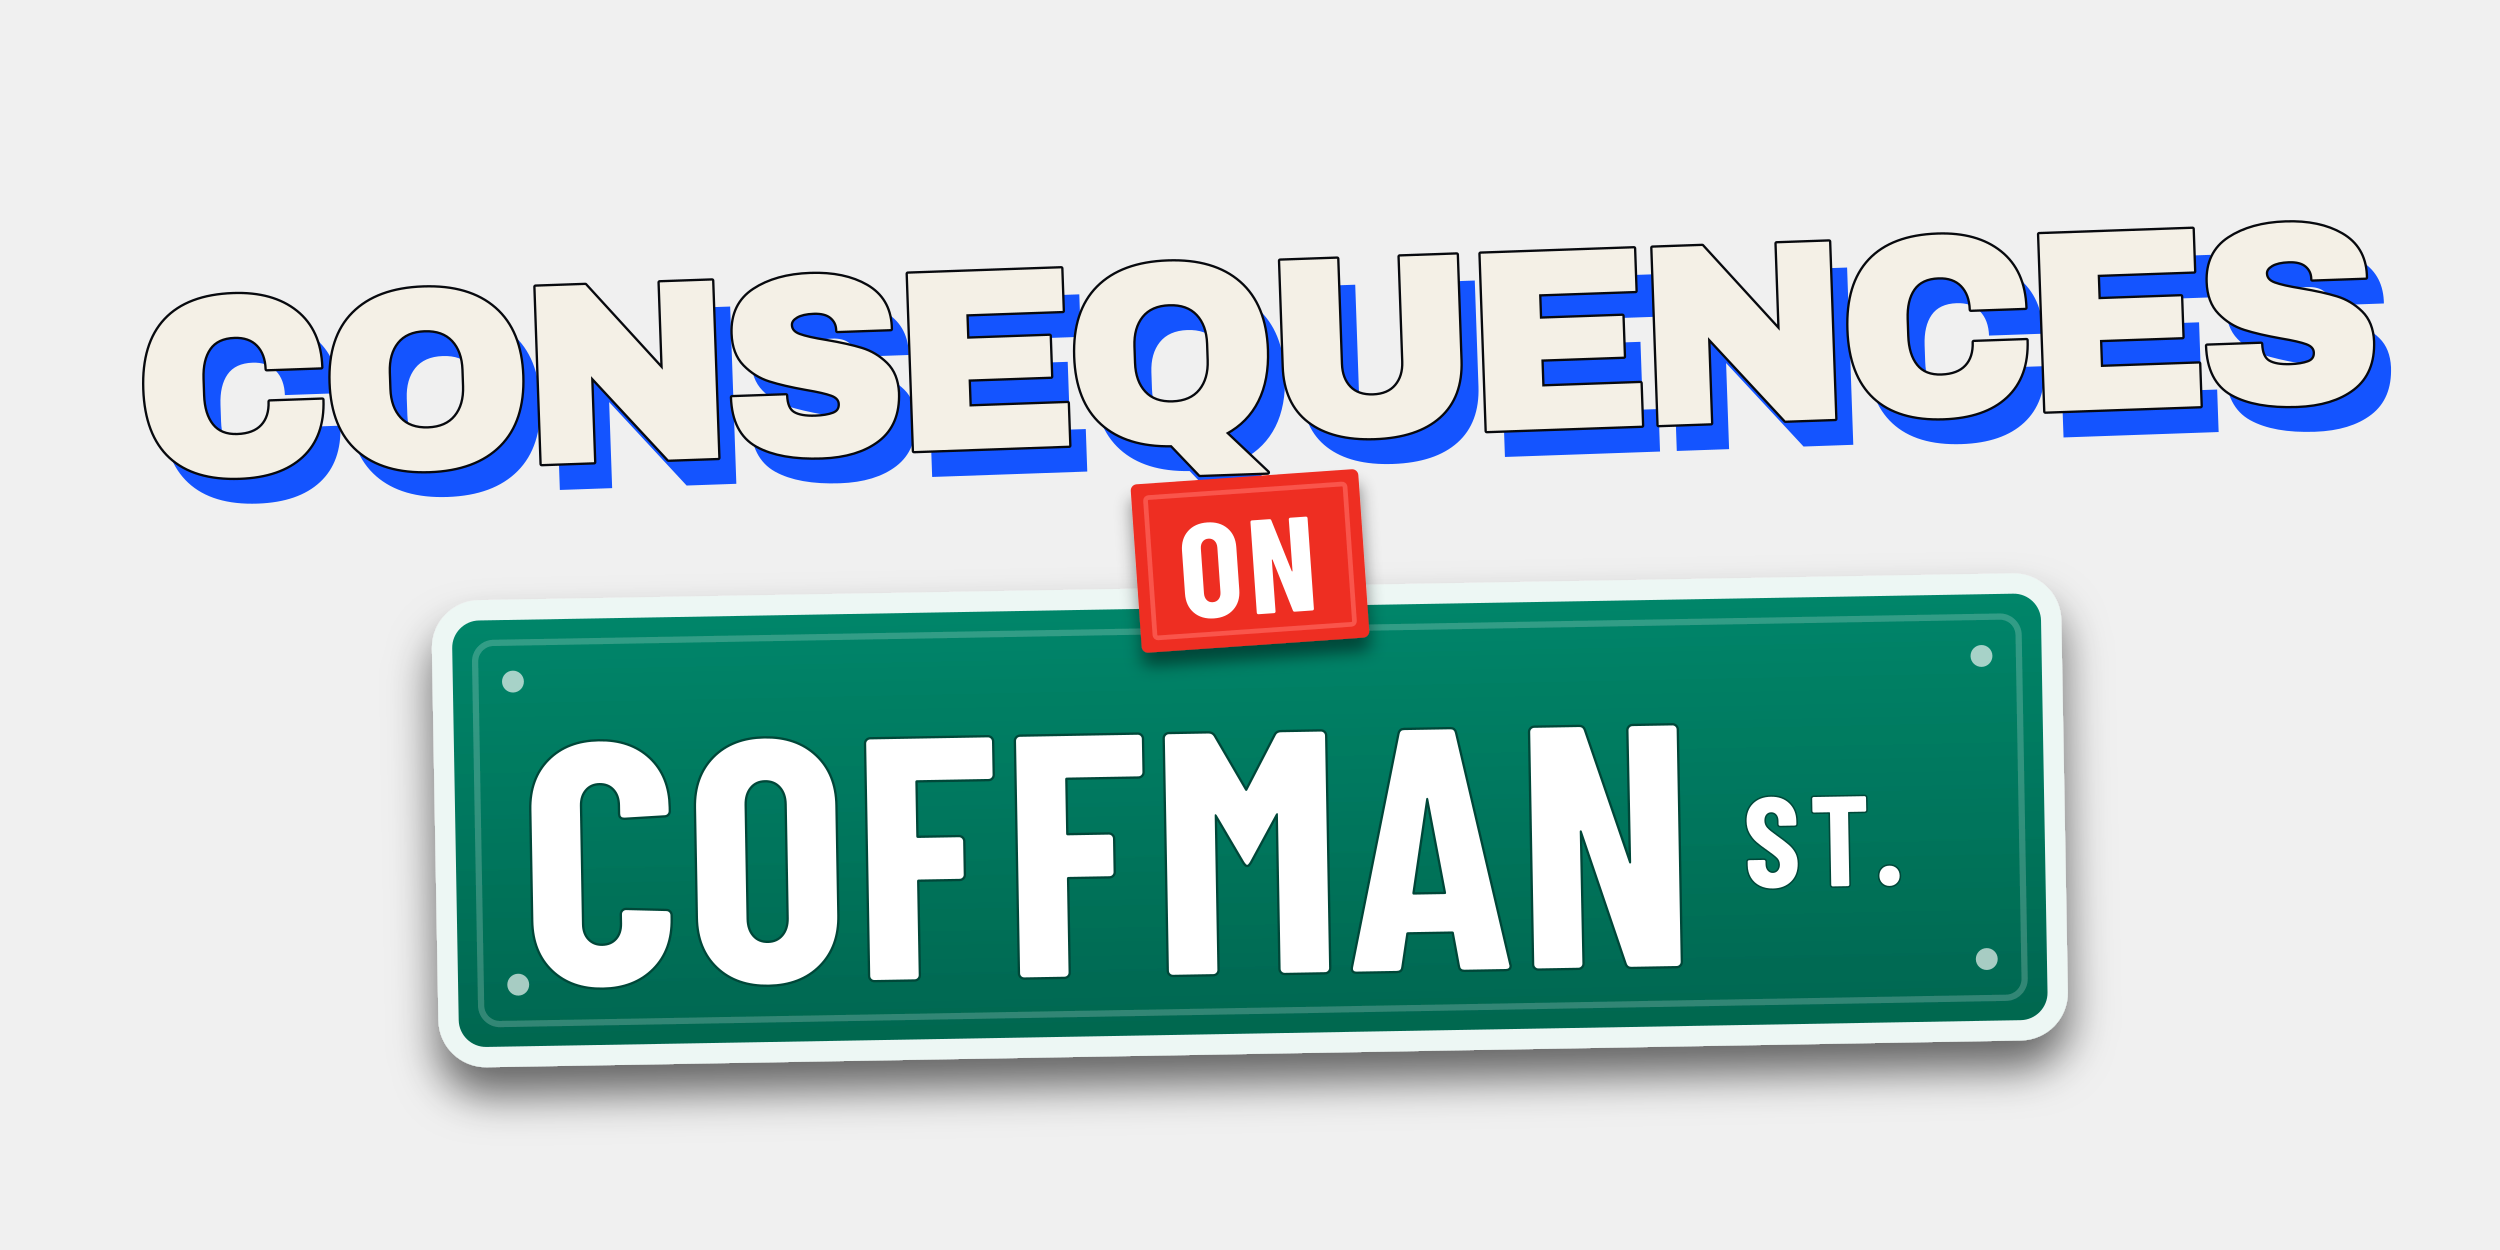
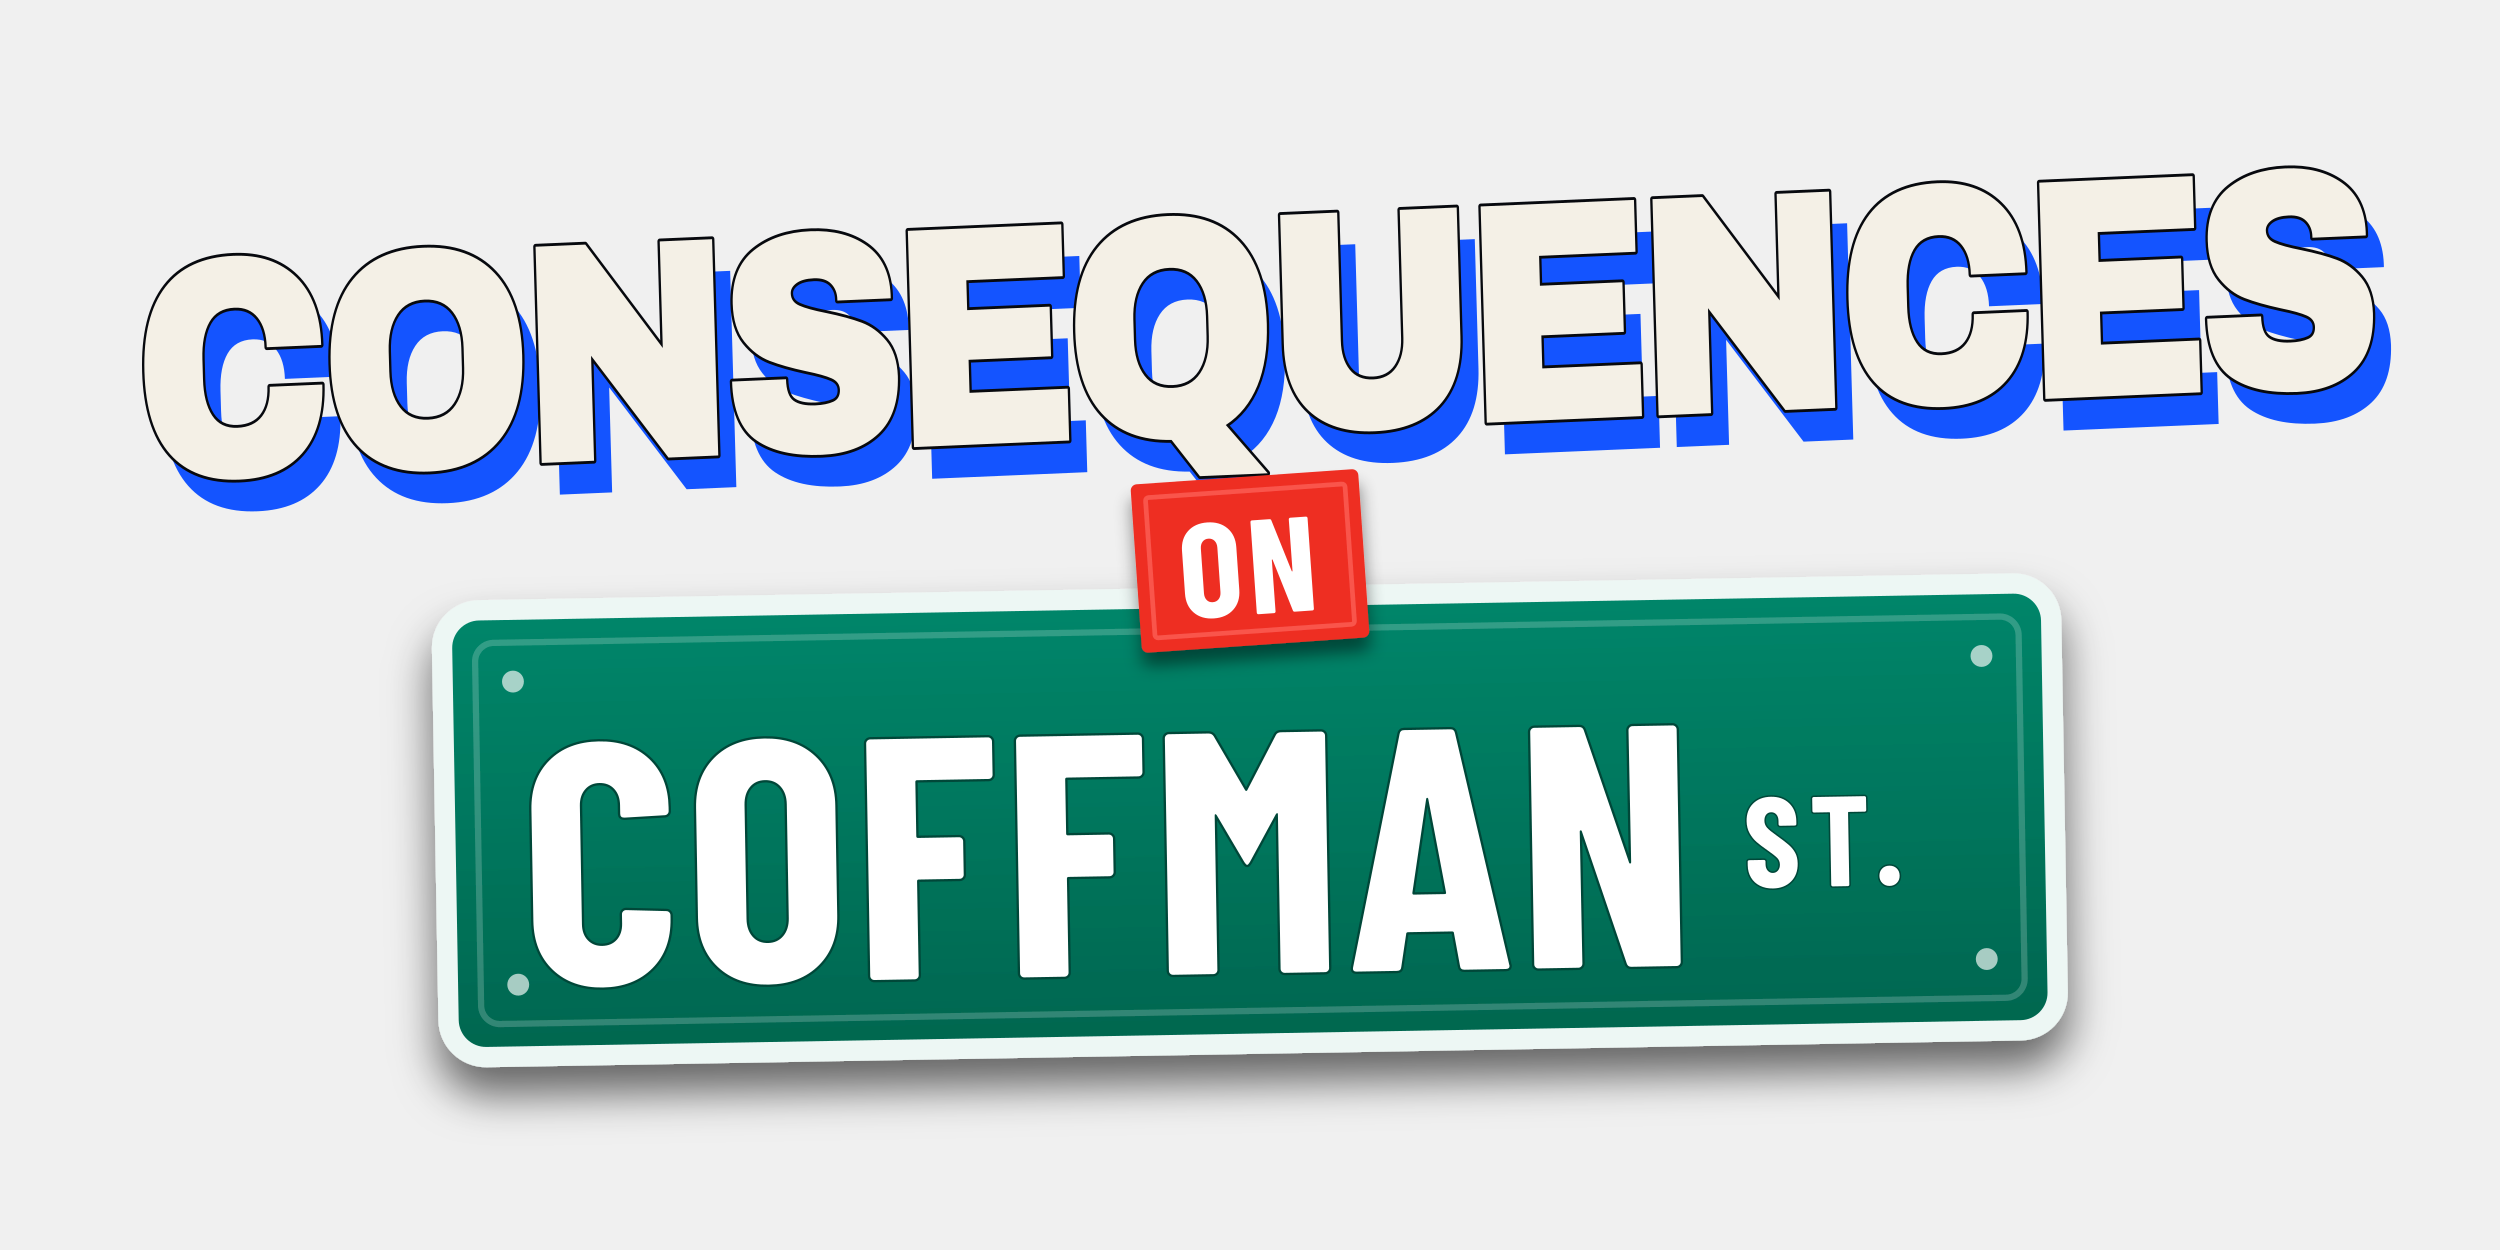
<svg xmlns="http://www.w3.org/2000/svg" viewBox="0 0 1600 800" role="img" aria-labelledby="title description">
  <defs>
    <filter id="deep-shadow" x="-15%" y="-20%" width="140%" height="160%" color-interpolation-filters="sRGB">
      <feDropShadow dx="0" dy="18" stdDeviation="14" flood-color="#000000" flood-opacity="0.58" />
    </filter>
    <filter id="card-shadow" x="-30%" y="-30%" width="180%" height="200%" color-interpolation-filters="sRGB">
      <feDropShadow dx="0" dy="9" stdDeviation="5" flood-color="#000000" flood-opacity="0.45" />
    </filter>
    <linearGradient id="sign-green" x1="0" y1="0" x2="0" y2="1">
      <stop offset="0" stop-color="#00866A" />
      <stop offset="1" stop-color="#00664F" />
    </linearGradient>
  </defs>
-   <g transform="rotate(-2 800 226)">
-     <path d="M150.97 165.61Q176.22 165.61 190.90 178.23Q205.59 190.86 205.59 214.29L205.59 214.29L170.77 214.29Q170.77 204.38 165.58 198.61Q160.38 192.84 150.81 192.84L150.81 192.84Q139.75 192.84 134.56 199.77Q129.36 206.69 129.36 219.07L129.36 219.07L129.36 229.63Q129.36 241.84 134.56 248.85Q139.75 255.87 150.48 255.87L150.48 255.87Q161.04 255.87 166.48 250.42Q171.93 244.98 171.93 235.08L171.93 235.08L205.59 235.08Q205.59 258.34 191.32 270.72Q177.04 283.09 150.97 283.09L150.97 283.09Q121.93 283.09 107.00 268.24Q92.07 253.39 92.07 224.35L92.07 224.35Q92.07 195.31 107.00 180.46Q121.93 165.61 150.97 165.61L150.97 165.61ZM272.58 165.61Q301.95 165.61 317.95 180.63Q333.96 195.64 333.96 224.35L333.96 224.35Q333.96 253.06 317.95 268.07Q301.95 283.09 272.58 283.09L272.58 283.09Q243.21 283.09 227.29 268.16Q211.36 253.23 211.36 224.35L211.36 224.35Q211.36 195.48 227.29 180.54Q243.21 165.61 272.58 165.61L272.58 165.61ZM272.58 192.84Q260.86 192.84 254.76 199.93Q248.65 207.03 248.65 219.07L248.65 219.07L248.65 229.63Q248.65 241.68 254.76 248.77Q260.86 255.87 272.58 255.87L272.58 255.87Q284.29 255.87 290.48 248.77Q296.67 241.68 296.67 229.63L296.67 229.63L296.67 219.07Q296.67 207.03 290.48 199.93Q284.29 192.84 272.58 192.84L272.58 192.84ZM457.54 281.11L425.70 281.11L378.01 226L378.01 281.11L344.52 281.11L344.52 167.59L376.36 167.59L424.05 223.53L424.05 167.59L457.54 167.59L457.54 281.11ZM520.57 165.61Q542.35 165.61 556.38 174.44Q570.40 183.27 570.73 200.59L570.73 200.59L570.73 202.57L536.58 202.57L536.58 201.91Q536.58 196.96 532.95 193.66Q529.32 190.36 521.89 190.36L521.89 190.36Q514.63 190.36 510.76 192.50Q506.88 194.65 506.88 197.79L506.88 197.79Q506.88 202.24 512.16 204.38Q517.44 206.53 529.15 208.84L529.15 208.84Q542.85 211.65 551.68 214.70Q560.50 217.75 567.10 224.68Q573.70 231.61 573.87 243.49L573.87 243.49Q573.87 263.62 560.26 273.36Q546.64 283.09 523.87 283.09L523.87 283.09Q497.31 283.09 482.54 274.18Q467.77 265.27 467.77 242.67L467.77 242.67L502.26 242.67Q502.26 251.25 506.71 254.13Q511.17 257.02 520.57 257.02L520.57 257.02Q527.50 257.02 532.04 255.54Q536.58 254.05 536.58 249.43L536.58 249.43Q536.58 245.31 531.55 243.24Q526.51 241.18 515.13 238.87L515.13 238.87Q501.27 235.90 492.19 232.68Q483.12 229.47 476.35 222.04Q469.59 214.62 469.59 201.91L469.59 201.91Q469.59 183.27 484.03 174.44Q498.46 165.61 520.57 165.61L520.57 165.61ZM582.94 281.11L582.94 167.59L681.12 167.59L681.12 194.81L619.41 194.81L619.41 210.49L672.21 210.49L672.21 236.56L619.41 236.56L619.41 253.89L682.27 253.89L682.27 281.11L582.94 281.11ZM688.21 224.35Q688.21 195.48 704.13 180.54Q720.06 165.61 749.43 165.61L749.43 165.61Q778.80 165.61 794.80 180.63Q810.81 195.64 810.81 224.35L810.81 224.35Q810.81 243.49 803.63 256.61Q796.45 269.73 782.76 276.49L782.76 276.49L808.66 302.73L765.27 302.73L747.78 283.09Q719.07 282.60 703.64 267.66Q688.21 252.73 688.21 224.35L688.21 224.35ZM773.52 219.07Q773.52 207.03 767.33 199.93Q761.14 192.84 749.43 192.84L749.43 192.84Q737.71 192.84 731.61 199.93Q725.50 207.03 725.50 219.07L725.50 219.07L725.50 229.63Q725.50 241.68 731.61 248.77Q737.71 255.87 749.43 255.87L749.43 255.87Q761.14 255.87 767.33 248.77Q773.52 241.68 773.52 229.63L773.52 229.63L773.52 219.07ZM934.39 235.41Q934.39 258.67 919.71 270.88Q905.02 283.09 877.96 283.09L877.96 283.09Q850.90 283.09 836.13 270.88Q821.37 258.67 821.37 235.41L821.37 235.41L821.37 167.59L857.83 167.59L857.83 234.91Q857.83 244.48 862.95 250.17Q868.06 255.87 877.80 255.87L877.80 255.87Q887.53 255.87 892.73 250.09Q897.93 244.31 897.93 234.91L897.93 234.91L897.93 167.59L934.39 167.59L934.39 235.41ZM949.74 281.11L949.74 167.59L1047.91 167.59L1047.91 194.81L986.20 194.81L986.20 210.49L1039.00 210.49L1039.00 236.56L986.20 236.56L986.20 253.89L1049.07 253.89L1049.07 281.11L949.74 281.11ZM1172.82 281.11L1140.97 281.11L1093.29 226L1093.29 281.11L1059.79 281.11L1059.79 167.59L1091.64 167.59L1139.32 223.53L1139.32 167.59L1172.82 167.59L1172.82 281.11ZM1242.28 165.61Q1267.53 165.61 1282.21 178.23Q1296.90 190.86 1296.90 214.29L1296.90 214.29L1262.08 214.29Q1262.08 204.38 1256.88 198.61Q1251.69 192.84 1242.12 192.84L1242.12 192.84Q1231.06 192.84 1225.86 199.77Q1220.67 206.69 1220.67 219.07L1220.67 219.07L1220.67 229.63Q1220.67 241.84 1225.86 248.85Q1231.06 255.87 1241.79 255.87L1241.79 255.87Q1252.35 255.87 1257.79 250.42Q1263.24 244.98 1263.24 235.08L1263.24 235.08L1296.90 235.08Q1296.90 258.34 1282.62 270.72Q1268.35 283.09 1242.28 283.09L1242.28 283.09Q1213.24 283.09 1198.31 268.24Q1183.38 253.39 1183.38 224.35L1183.38 224.35Q1183.38 195.31 1198.31 180.46Q1213.24 165.61 1242.28 165.61L1242.28 165.61ZM1307.46 281.11L1307.46 167.59L1405.63 167.59L1405.63 194.81L1343.92 194.81L1343.92 210.49L1396.72 210.49L1396.72 236.56L1343.92 236.56L1343.92 253.89L1406.79 253.89L1406.79 281.11L1307.46 281.11ZM1465.20 165.61Q1486.98 165.61 1501.00 174.44Q1515.03 183.27 1515.36 200.59L1515.36 200.59L1515.36 202.57L1481.20 202.57L1481.20 201.91Q1481.20 196.96 1477.57 193.66Q1473.94 190.36 1466.52 190.36L1466.52 190.36Q1459.26 190.36 1455.38 192.50Q1451.50 194.65 1451.50 197.79L1451.50 197.79Q1451.50 202.24 1456.78 204.38Q1462.06 206.53 1473.78 208.84L1473.78 208.84Q1487.47 211.65 1496.30 214.70Q1505.13 217.75 1511.73 224.68Q1518.33 231.61 1518.49 243.49L1518.49 243.49Q1518.49 263.62 1504.88 273.36Q1491.27 283.09 1468.50 283.09L1468.50 283.09Q1441.93 283.09 1427.16 274.18Q1412.40 265.27 1412.40 242.67L1412.40 242.67L1446.88 242.67Q1446.88 251.25 1451.34 254.13Q1455.79 257.02 1465.20 257.02L1465.20 257.02Q1472.13 257.02 1476.66 255.54Q1481.20 254.05 1481.20 249.43L1481.20 249.43Q1481.20 245.31 1476.17 243.24Q1471.14 241.18 1459.75 238.87L1459.75 238.87Q1445.89 235.90 1436.82 232.68Q1427.74 229.47 1420.98 222.04Q1414.21 214.62 1414.21 201.91L1414.21 201.91Q1414.21 183.27 1428.65 174.44Q1443.09 165.61 1465.20 165.61L1465.20 165.61Z" fill="#1454FF" transform="translate(11 17)" />
-     <path d="M150.97 165.61Q176.22 165.61 190.90 178.23Q205.59 190.86 205.59 214.29L205.59 214.29L170.77 214.29Q170.77 204.38 165.58 198.61Q160.38 192.84 150.81 192.84L150.81 192.84Q139.75 192.84 134.56 199.77Q129.36 206.69 129.36 219.07L129.36 219.07L129.36 229.63Q129.36 241.84 134.56 248.85Q139.75 255.87 150.48 255.87L150.48 255.87Q161.04 255.87 166.48 250.42Q171.93 244.98 171.93 235.08L171.93 235.08L205.59 235.08Q205.59 258.34 191.32 270.72Q177.04 283.09 150.97 283.09L150.97 283.09Q121.93 283.09 107.00 268.24Q92.07 253.39 92.07 224.35L92.07 224.35Q92.07 195.31 107.00 180.46Q121.93 165.61 150.97 165.61L150.97 165.61ZM272.58 165.61Q301.95 165.61 317.95 180.63Q333.96 195.64 333.96 224.35L333.96 224.35Q333.96 253.06 317.95 268.07Q301.95 283.09 272.58 283.09L272.58 283.09Q243.21 283.09 227.29 268.16Q211.36 253.23 211.36 224.35L211.36 224.35Q211.36 195.48 227.29 180.54Q243.21 165.61 272.58 165.61L272.58 165.61ZM272.58 192.84Q260.86 192.84 254.76 199.93Q248.65 207.03 248.65 219.07L248.65 219.07L248.65 229.63Q248.65 241.68 254.76 248.77Q260.86 255.87 272.58 255.87L272.58 255.87Q284.29 255.87 290.48 248.77Q296.67 241.68 296.67 229.63L296.67 229.63L296.67 219.07Q296.67 207.03 290.48 199.93Q284.29 192.84 272.58 192.84L272.58 192.84ZM457.54 281.11L425.70 281.11L378.01 226L378.01 281.11L344.52 281.11L344.52 167.59L376.36 167.59L424.05 223.53L424.05 167.59L457.54 167.59L457.54 281.11ZM520.57 165.61Q542.35 165.61 556.38 174.44Q570.40 183.27 570.73 200.59L570.73 200.59L570.73 202.57L536.58 202.57L536.58 201.91Q536.58 196.96 532.95 193.66Q529.32 190.36 521.89 190.36L521.89 190.36Q514.63 190.36 510.76 192.50Q506.88 194.65 506.88 197.79L506.88 197.79Q506.88 202.24 512.16 204.38Q517.44 206.53 529.15 208.84L529.15 208.84Q542.85 211.65 551.68 214.70Q560.50 217.75 567.10 224.68Q573.70 231.61 573.87 243.49L573.87 243.49Q573.87 263.62 560.26 273.36Q546.64 283.09 523.87 283.09L523.87 283.09Q497.31 283.09 482.54 274.18Q467.77 265.27 467.77 242.67L467.77 242.67L502.26 242.67Q502.26 251.25 506.71 254.13Q511.17 257.02 520.57 257.02L520.57 257.02Q527.50 257.02 532.04 255.54Q536.58 254.05 536.58 249.43L536.58 249.43Q536.58 245.31 531.55 243.24Q526.51 241.18 515.13 238.87L515.13 238.87Q501.27 235.90 492.19 232.68Q483.12 229.47 476.35 222.04Q469.59 214.62 469.59 201.91L469.59 201.91Q469.59 183.27 484.03 174.44Q498.46 165.61 520.57 165.61L520.57 165.61ZM582.94 281.11L582.94 167.59L681.12 167.59L681.12 194.81L619.41 194.81L619.41 210.49L672.21 210.49L672.21 236.56L619.41 236.56L619.41 253.89L682.27 253.89L682.27 281.11L582.94 281.11ZM688.21 224.35Q688.21 195.48 704.13 180.54Q720.06 165.61 749.43 165.61L749.43 165.61Q778.80 165.61 794.80 180.63Q810.81 195.64 810.81 224.35L810.81 224.35Q810.81 243.49 803.63 256.61Q796.45 269.73 782.76 276.49L782.76 276.49L808.66 302.73L765.27 302.73L747.78 283.09Q719.07 282.60 703.64 267.66Q688.21 252.73 688.21 224.35L688.21 224.35ZM773.52 219.07Q773.52 207.03 767.33 199.93Q761.14 192.84 749.43 192.84L749.43 192.84Q737.71 192.84 731.61 199.93Q725.50 207.03 725.50 219.07L725.50 219.07L725.50 229.63Q725.50 241.68 731.61 248.77Q737.71 255.87 749.43 255.87L749.43 255.87Q761.14 255.87 767.33 248.77Q773.52 241.68 773.52 229.63L773.52 229.63L773.52 219.07ZM934.39 235.41Q934.39 258.67 919.71 270.88Q905.02 283.09 877.96 283.09L877.96 283.09Q850.90 283.09 836.13 270.88Q821.37 258.67 821.37 235.41L821.37 235.41L821.37 167.59L857.83 167.59L857.83 234.91Q857.83 244.48 862.95 250.17Q868.06 255.87 877.80 255.87L877.80 255.87Q887.53 255.87 892.73 250.09Q897.93 244.31 897.93 234.91L897.93 234.91L897.93 167.59L934.39 167.59L934.39 235.41ZM949.74 281.11L949.74 167.59L1047.91 167.59L1047.91 194.81L986.20 194.81L986.20 210.49L1039.00 210.49L1039.00 236.56L986.20 236.56L986.20 253.89L1049.07 253.89L1049.07 281.11L949.74 281.11ZM1172.82 281.11L1140.97 281.11L1093.29 226L1093.29 281.11L1059.79 281.11L1059.79 167.59L1091.64 167.59L1139.32 223.53L1139.32 167.59L1172.82 167.59L1172.82 281.11ZM1242.28 165.61Q1267.53 165.61 1282.21 178.23Q1296.90 190.86 1296.90 214.29L1296.90 214.29L1262.08 214.29Q1262.08 204.38 1256.88 198.61Q1251.69 192.84 1242.12 192.84L1242.12 192.84Q1231.06 192.84 1225.86 199.77Q1220.67 206.69 1220.67 219.07L1220.67 219.07L1220.67 229.63Q1220.67 241.84 1225.86 248.85Q1231.06 255.87 1241.79 255.87L1241.79 255.87Q1252.35 255.87 1257.79 250.42Q1263.24 244.98 1263.24 235.08L1263.24 235.08L1296.90 235.08Q1296.90 258.34 1282.62 270.72Q1268.35 283.09 1242.28 283.09L1242.28 283.09Q1213.24 283.09 1198.31 268.24Q1183.38 253.39 1183.38 224.35L1183.38 224.35Q1183.38 195.31 1198.31 180.46Q1213.24 165.61 1242.28 165.61L1242.28 165.61ZM1307.46 281.11L1307.46 167.59L1405.63 167.59L1405.63 194.81L1343.92 194.81L1343.92 210.49L1396.72 210.49L1396.72 236.56L1343.92 236.56L1343.92 253.89L1406.79 253.89L1406.79 281.11L1307.46 281.11ZM1465.20 165.61Q1486.98 165.61 1501.00 174.44Q1515.03 183.27 1515.36 200.59L1515.36 200.59L1515.36 202.57L1481.20 202.57L1481.20 201.91Q1481.20 196.96 1477.57 193.66Q1473.94 190.36 1466.52 190.36L1466.52 190.36Q1459.26 190.36 1455.38 192.50Q1451.50 194.65 1451.50 197.79L1451.50 197.79Q1451.50 202.24 1456.78 204.38Q1462.06 206.53 1473.78 208.84L1473.78 208.84Q1487.47 211.65 1496.30 214.70Q1505.13 217.75 1511.73 224.68Q1518.33 231.61 1518.49 243.49L1518.49 243.49Q1518.49 263.62 1504.88 273.36Q1491.27 283.09 1468.50 283.09L1468.50 283.09Q1441.93 283.09 1427.16 274.18Q1412.40 265.27 1412.40 242.67L1412.40 242.67L1446.88 242.67Q1446.88 251.25 1451.34 254.13Q1455.79 257.02 1465.20 257.02L1465.20 257.02Q1472.13 257.02 1476.66 255.54Q1481.20 254.05 1481.20 249.43L1481.20 249.43Q1481.20 245.31 1476.17 243.24Q1471.14 241.18 1459.75 238.87L1459.75 238.87Q1445.89 235.90 1436.82 232.68Q1427.74 229.47 1420.98 222.04Q1414.21 214.62 1414.21 201.91L1414.21 201.91Q1414.21 183.27 1428.65 174.44Q1443.09 165.61 1465.20 165.61L1465.20 165.61Z" fill="#F4F0E6" stroke="#07090E" stroke-width="3" stroke-linejoin="round" paint-order="stroke fill" />
+   <g transform="translate(0 300) scale(1 1.22) translate(0 -300)">
+     <g transform="rotate(-2 800 226)">
+       <path d="M150.97 165.61Q176.22 165.61 190.90 178.23Q205.59 190.86 205.59 214.29L205.59 214.29L170.77 214.29Q170.77 204.38 165.58 198.61Q160.38 192.84 150.81 192.84L150.81 192.84Q139.75 192.84 134.56 199.77Q129.36 206.69 129.36 219.07L129.36 219.07L129.36 229.63Q129.36 241.84 134.56 248.85Q139.75 255.87 150.48 255.87L150.48 255.87Q161.04 255.87 166.48 250.42Q171.93 244.98 171.93 235.08L171.93 235.08L205.59 235.08Q205.59 258.34 191.32 270.72Q177.04 283.09 150.97 283.09L150.97 283.09Q121.93 283.09 107.00 268.24Q92.07 253.39 92.07 224.35L92.07 224.35Q92.07 195.31 107.00 180.46Q121.93 165.61 150.97 165.61L150.97 165.61ZM272.58 165.61Q301.95 165.61 317.95 180.63Q333.96 195.64 333.96 224.35L333.96 224.35Q333.96 253.06 317.95 268.07Q301.95 283.09 272.58 283.09L272.58 283.09Q243.21 283.09 227.29 268.16Q211.36 253.23 211.36 224.35L211.36 224.35Q211.36 195.48 227.29 180.54Q243.21 165.61 272.58 165.61L272.58 165.61ZM272.58 192.84Q260.86 192.84 254.76 199.93Q248.65 207.03 248.65 219.07L248.65 219.07L248.65 229.63Q248.65 241.68 254.76 248.77Q260.86 255.87 272.58 255.87L272.58 255.87Q284.29 255.87 290.48 248.77Q296.67 241.68 296.67 229.63L296.67 229.63L296.67 219.07Q296.67 207.03 290.48 199.93Q284.29 192.84 272.58 192.84L272.58 192.84ZM457.54 281.11L425.70 281.11L378.01 226L378.01 281.11L344.52 281.11L344.52 167.59L376.36 167.59L424.05 223.53L424.05 167.59L457.54 167.59L457.54 281.11ZM520.57 165.61Q542.35 165.61 556.38 174.44Q570.40 183.27 570.73 200.59L570.73 200.59L570.73 202.57L536.58 202.57L536.58 201.91Q536.58 196.96 532.95 193.66Q529.32 190.36 521.89 190.36L521.89 190.36Q514.63 190.36 510.76 192.50Q506.88 194.65 506.88 197.79L506.88 197.79Q506.88 202.24 512.16 204.38Q517.44 206.53 529.15 208.84L529.15 208.84Q542.85 211.65 551.68 214.70Q560.50 217.75 567.10 224.68Q573.70 231.61 573.87 243.49L573.87 243.49Q573.87 263.62 560.26 273.36Q546.64 283.09 523.87 283.09L523.87 283.09Q497.31 283.09 482.54 274.18Q467.77 265.27 467.77 242.67L467.77 242.67L502.26 242.67Q502.26 251.25 506.71 254.13Q511.17 257.02 520.57 257.02L520.57 257.02Q527.50 257.02 532.04 255.54Q536.58 254.05 536.58 249.43L536.58 249.43Q536.58 245.31 531.55 243.24Q526.51 241.18 515.13 238.87L515.13 238.87Q501.27 235.90 492.19 232.68Q483.12 229.47 476.35 222.04Q469.59 214.62 469.59 201.91L469.59 201.91Q469.59 183.27 484.03 174.44Q498.46 165.61 520.57 165.61L520.57 165.61ZM582.94 281.11L582.94 167.59L681.12 167.59L681.12 194.81L619.41 194.81L619.41 210.49L672.21 210.49L672.21 236.56L619.41 236.56L619.41 253.89L682.27 253.89L682.27 281.11L582.94 281.11ZM688.21 224.35Q688.21 195.48 704.13 180.54Q720.06 165.61 749.43 165.61L749.43 165.61Q778.80 165.61 794.80 180.63Q810.81 195.64 810.81 224.35L810.81 224.35Q810.81 243.49 803.63 256.61Q796.45 269.73 782.76 276.49L782.76 276.49L808.66 302.73L765.27 302.73L747.78 283.09Q719.07 282.60 703.64 267.66Q688.21 252.73 688.21 224.35L688.21 224.35ZM773.52 219.07Q773.52 207.03 767.33 199.93Q761.14 192.84 749.43 192.84L749.43 192.84Q737.71 192.84 731.61 199.93Q725.50 207.03 725.50 219.07L725.50 219.07L725.50 229.63Q725.50 241.68 731.61 248.77Q737.71 255.87 749.43 255.87L749.43 255.87Q761.14 255.87 767.33 248.77Q773.52 241.68 773.52 229.63L773.52 229.63L773.52 219.07ZM934.39 235.41Q934.39 258.67 919.71 270.88Q905.02 283.09 877.96 283.09L877.96 283.09Q850.90 283.09 836.13 270.88Q821.37 258.67 821.37 235.41L821.37 235.41L821.37 167.59L857.83 167.59L857.83 234.91Q857.83 244.48 862.95 250.17Q868.06 255.87 877.80 255.87L877.80 255.87Q887.53 255.87 892.73 250.09Q897.93 244.31 897.93 234.91L897.93 234.91L897.93 167.59L934.39 167.59L934.39 235.41ZM949.74 281.11L949.74 167.59L1047.91 167.59L1047.91 194.81L986.20 194.81L986.20 210.49L1039.00 210.49L1039.00 236.56L986.20 236.56L986.20 253.89L1049.07 253.89L1049.07 281.11L949.74 281.11ZM1172.82 281.11L1140.97 281.11L1093.29 226L1093.29 281.11L1059.79 281.11L1059.79 167.59L1091.64 167.59L1139.32 223.53L1139.32 167.59L1172.82 167.59L1172.82 281.11ZM1242.28 165.61Q1267.53 165.61 1282.21 178.23Q1296.90 190.86 1296.90 214.29L1296.90 214.29L1262.08 214.29Q1262.08 204.38 1256.88 198.61Q1251.69 192.84 1242.12 192.84L1242.12 192.84Q1231.06 192.84 1225.86 199.77Q1220.67 206.69 1220.67 219.07L1220.67 219.07L1220.67 229.63Q1220.67 241.84 1225.86 248.85Q1231.06 255.87 1241.79 255.87L1241.79 255.87Q1252.35 255.87 1257.79 250.42Q1263.24 244.98 1263.24 235.08L1263.24 235.08L1296.90 235.08Q1296.90 258.34 1282.62 270.72Q1268.35 283.09 1242.28 283.09L1242.28 283.09Q1213.24 283.09 1198.31 268.24Q1183.38 253.39 1183.38 224.35L1183.38 224.35Q1183.38 195.31 1198.31 180.46Q1213.24 165.61 1242.28 165.61L1242.28 165.61ZM1307.46 281.11L1307.46 167.59L1405.63 167.59L1405.63 194.81L1343.92 194.81L1343.92 210.49L1396.72 210.49L1396.72 236.56L1343.92 236.56L1343.92 253.89L1406.79 253.89L1406.79 281.11L1307.46 281.11ZM1465.20 165.61Q1486.98 165.61 1501.00 174.44Q1515.03 183.27 1515.36 200.59L1515.36 200.59L1515.36 202.57L1481.20 202.57L1481.20 201.91Q1481.20 196.96 1477.57 193.66Q1473.94 190.36 1466.52 190.36L1466.52 190.36Q1459.26 190.36 1455.38 192.50Q1451.50 194.65 1451.50 197.79L1451.50 197.79Q1451.50 202.24 1456.78 204.38Q1462.06 206.53 1473.78 208.84L1473.78 208.84Q1487.47 211.65 1496.30 214.70Q1505.13 217.75 1511.73 224.68Q1518.33 231.61 1518.49 243.49L1518.49 243.49Q1518.49 263.62 1504.88 273.36Q1491.27 283.09 1468.50 283.09L1468.50 283.09Q1441.93 283.09 1427.16 274.18Q1412.40 265.27 1412.40 242.67L1412.40 242.67L1446.88 242.67Q1446.88 251.25 1451.34 254.13Q1455.79 257.02 1465.20 257.02L1465.20 257.02Q1472.13 257.02 1476.66 255.54Q1481.20 254.05 1481.20 249.43L1481.20 249.43Q1481.20 245.31 1476.17 243.24Q1471.14 241.18 1459.75 238.87L1459.75 238.87Q1445.89 235.90 1436.82 232.68Q1427.74 229.47 1420.98 222.04Q1414.21 214.62 1414.21 201.91L1414.21 201.91Q1414.21 183.27 1428.65 174.44Q1443.09 165.61 1465.20 165.61L1465.20 165.61Z" fill="#1454FF" transform="translate(11 17)" />
+       <path d="M150.97 165.61Q176.22 165.61 190.90 178.23Q205.59 190.86 205.59 214.29L205.59 214.29L170.77 214.29Q170.77 204.38 165.58 198.61Q160.38 192.84 150.81 192.84L150.81 192.84Q139.75 192.84 134.56 199.77Q129.36 206.69 129.36 219.07L129.36 219.07L129.36 229.63Q129.36 241.84 134.56 248.85Q139.75 255.87 150.48 255.87L150.48 255.87Q161.04 255.87 166.48 250.42Q171.93 244.98 171.93 235.08L171.93 235.08L205.59 235.08Q205.59 258.34 191.32 270.72Q177.04 283.09 150.97 283.09L150.97 283.09Q121.93 283.09 107.00 268.24Q92.07 253.39 92.07 224.35L92.07 224.35Q92.07 195.31 107.00 180.46Q121.93 165.61 150.97 165.61L150.97 165.61ZM272.58 165.61Q301.95 165.61 317.95 180.63Q333.96 195.64 333.96 224.35L333.96 224.35Q333.96 253.06 317.95 268.07Q301.95 283.09 272.58 283.09L272.58 283.09Q243.21 283.09 227.29 268.16Q211.36 253.23 211.36 224.35L211.36 224.35Q211.36 195.48 227.29 180.54Q243.21 165.61 272.58 165.61L272.58 165.61ZM272.58 192.84Q260.86 192.84 254.76 199.93Q248.65 207.03 248.65 219.07L248.65 219.07L248.65 229.63Q248.65 241.68 254.76 248.77Q260.86 255.87 272.58 255.87L272.58 255.87Q284.29 255.87 290.48 248.77Q296.67 241.68 296.67 229.63L296.67 229.63L296.67 219.07Q296.67 207.03 290.48 199.93Q284.29 192.84 272.58 192.84L272.58 192.84ZM457.54 281.11L425.70 281.11L378.01 226L378.01 281.11L344.52 281.11L344.52 167.59L376.36 167.59L424.05 223.53L424.05 167.59L457.54 167.59L457.54 281.11ZM520.57 165.61Q542.35 165.61 556.38 174.44Q570.40 183.27 570.73 200.59L570.73 200.59L570.73 202.57L536.58 202.57L536.58 201.91Q536.58 196.96 532.95 193.66Q529.32 190.36 521.89 190.36L521.89 190.36Q514.63 190.36 510.76 192.50Q506.88 194.65 506.88 197.79L506.88 197.79Q506.88 202.24 512.16 204.38Q517.44 206.53 529.15 208.84L529.15 208.84Q542.85 211.65 551.68 214.70Q560.50 217.75 567.10 224.68Q573.70 231.61 573.87 243.49L573.87 243.49Q573.87 263.62 560.26 273.36Q546.64 283.09 523.87 283.09L523.87 283.09Q497.31 283.09 482.54 274.18Q467.77 265.27 467.77 242.67L467.77 242.67L502.26 242.67Q502.26 251.25 506.71 254.13Q511.17 257.02 520.57 257.02L520.57 257.02Q527.50 257.02 532.04 255.54Q536.58 254.05 536.58 249.43L536.58 249.43Q536.58 245.31 531.55 243.24Q526.51 241.18 515.13 238.87L515.13 238.87Q501.27 235.90 492.19 232.68Q483.12 229.47 476.35 222.04Q469.59 214.62 469.59 201.91L469.59 201.91Q469.59 183.27 484.03 174.44Q498.46 165.61 520.57 165.61L520.57 165.61ZM582.94 281.11L582.94 167.59L681.12 167.59L681.12 194.81L619.41 194.81L619.41 210.49L672.21 210.49L672.21 236.56L619.41 236.56L619.41 253.89L682.27 253.89L682.27 281.11L582.94 281.11ZM688.21 224.35Q688.21 195.48 704.13 180.54Q720.06 165.61 749.43 165.61L749.43 165.61Q778.80 165.61 794.80 180.63Q810.81 195.64 810.81 224.35L810.81 224.35Q810.81 243.49 803.63 256.61Q796.45 269.73 782.76 276.49L782.76 276.49L808.66 302.73L765.27 302.73L747.78 283.09Q719.07 282.60 703.64 267.66Q688.21 252.73 688.21 224.35L688.21 224.35ZM773.52 219.07Q773.52 207.03 767.33 199.93Q761.14 192.84 749.43 192.84L749.43 192.84Q737.71 192.84 731.61 199.93Q725.50 207.03 725.50 219.07L725.50 219.07L725.50 229.63Q725.50 241.68 731.61 248.77Q737.71 255.87 749.43 255.87L749.43 255.87Q761.14 255.87 767.33 248.77Q773.52 241.68 773.52 229.63L773.52 229.63L773.52 219.07ZM934.39 235.41Q934.39 258.67 919.71 270.88Q905.02 283.09 877.96 283.09L877.96 283.09Q850.90 283.09 836.13 270.88Q821.37 258.67 821.37 235.41L821.37 235.41L821.37 167.59L857.83 167.59L857.83 234.91Q857.83 244.48 862.95 250.17Q868.06 255.87 877.80 255.87L877.80 255.87Q887.53 255.87 892.73 250.09Q897.93 244.31 897.93 234.91L897.93 234.91L897.93 167.59L934.39 167.59L934.39 235.41ZM949.74 281.11L949.74 167.59L1047.91 167.59L1047.91 194.81L986.20 194.81L986.20 210.49L1039.00 210.49L1039.00 236.56L986.20 236.56L986.20 253.89L1049.07 253.89L1049.07 281.11L949.74 281.11ZM1172.82 281.11L1140.97 281.11L1093.29 226L1093.29 281.11L1059.79 281.11L1059.79 167.59L1091.64 167.59L1139.32 223.53L1139.32 167.59L1172.82 167.59L1172.82 281.11ZM1242.28 165.61Q1267.53 165.61 1282.21 178.23Q1296.90 190.86 1296.90 214.29L1296.90 214.29L1262.08 214.29Q1262.08 204.38 1256.88 198.61Q1251.69 192.84 1242.12 192.84L1242.12 192.84Q1231.06 192.84 1225.86 199.77Q1220.67 206.69 1220.67 219.07L1220.67 219.07L1220.67 229.63Q1220.67 241.84 1225.86 248.85Q1231.06 255.87 1241.79 255.87L1241.79 255.87Q1252.35 255.87 1257.79 250.42Q1263.24 244.98 1263.24 235.08L1263.24 235.08L1296.90 235.08Q1296.90 258.34 1282.62 270.72Q1268.35 283.09 1242.28 283.09L1242.28 283.09Q1213.24 283.09 1198.31 268.24Q1183.38 253.39 1183.38 224.35L1183.38 224.35Q1183.38 195.31 1198.31 180.46Q1213.24 165.61 1242.28 165.61L1242.28 165.61ZM1307.46 281.11L1307.46 167.59L1405.63 167.59L1405.63 194.81L1343.92 194.81L1343.92 210.49L1396.72 210.49L1396.72 236.56L1343.92 236.56L1343.92 253.89L1406.79 253.89L1406.79 281.11L1307.46 281.11ZM1465.20 165.61Q1486.98 165.61 1501.00 174.44Q1515.03 183.27 1515.36 200.59L1515.36 200.59L1515.36 202.57L1481.20 202.57L1481.20 201.91Q1481.20 196.96 1477.57 193.66Q1473.94 190.36 1466.52 190.36L1466.52 190.36Q1459.26 190.36 1455.38 192.50Q1451.50 194.65 1451.50 197.79L1451.50 197.79Q1451.50 202.24 1456.78 204.38Q1462.06 206.53 1473.78 208.84L1473.78 208.84Q1487.47 211.65 1496.30 214.70Q1505.13 217.75 1511.73 224.68Q1518.33 231.61 1518.49 243.49L1518.49 243.49Q1518.49 263.62 1504.88 273.36Q1491.27 283.09 1468.50 283.09L1468.50 283.09Q1441.93 283.09 1427.16 274.18Q1412.40 265.27 1412.40 242.67L1412.40 242.67L1446.88 242.67Q1446.88 251.25 1451.34 254.13Q1455.79 257.02 1465.20 257.02L1465.20 257.02Q1472.13 257.02 1476.66 255.54Q1481.20 254.05 1481.20 249.43L1481.20 249.43Q1481.20 245.31 1476.17 243.24Q1471.14 241.18 1459.75 238.87L1459.75 238.87Q1445.89 235.90 1436.82 232.68Q1427.74 229.47 1420.98 222.04Q1414.21 214.62 1414.21 201.91L1414.21 201.91Q1414.21 183.27 1428.65 174.44Q1443.09 165.61 1465.20 165.61L1465.20 165.61Z" fill="#F4F0E6" stroke="#07090E" stroke-width="3" stroke-linejoin="round" paint-order="stroke fill" />
+     </g>
  </g>
  <g transform="rotate(-1 800 530)" filter="url(#deep-shadow)">
    <rect x="285" y="382" width="1030" height="286" rx="24" fill="url(#sign-green)" stroke="#EDF7F4" stroke-width="13" />
    <rect x="306" y="403" width="988" height="244" rx="12" fill="none" stroke="#FFFFFF" stroke-opacity="0.20" stroke-width="4" />
    <circle cx="330" cy="428" r="7" fill="#E8F2EF" fill-opacity="0.72" />
    <circle cx="1270" cy="428" r="7" fill="#E8F2EF" fill-opacity="0.72" />
    <circle cx="330" cy="622" r="7" fill="#E8F2EF" fill-opacity="0.72" />
    <circle cx="1270" cy="622" r="7" fill="#E8F2EF" fill-opacity="0.72" />
    <path d="M384.18 624.76Q364.38 624.76 352.39 612.99Q340.40 601.22 340.40 581.42L340.40 581.42L340.40 510.14Q340.40 490.56 352.39 478.90Q364.38 467.24 384.18 467.24L384.18 467.24Q404.20 467.24 416.19 478.90Q428.18 490.56 428.18 510.14L428.18 510.14L428.18 512.56Q428.18 513.66 427.41 514.43Q426.64 515.20 425.54 515.20L425.54 515.20L399.80 516.30Q397.16 516.30 397.16 513.88L397.16 513.88L397.16 508.16Q397.16 501.78 393.64 497.82Q390.12 493.86 384.18 493.86L384.18 493.86Q378.46 493.86 374.94 497.82Q371.42 501.78 371.42 508.16L371.42 508.16L371.42 584.06Q371.42 590.44 374.94 594.29Q378.46 598.14 384.18 598.14L384.18 598.14Q390.12 598.14 393.64 594.29Q397.16 590.44 397.16 584.06L397.16 584.06L397.16 578.12Q397.16 577.02 397.93 576.25Q398.70 575.48 399.80 575.48L399.80 575.48L425.54 576.58Q426.64 576.58 427.41 577.35Q428.18 578.12 428.18 579.22L428.18 579.22L428.18 581.42Q428.18 601.22 416.08 612.99Q403.98 624.76 384.18 624.76L384.18 624.76ZM490.22 624.76Q469.98 624.76 457.88 612.88Q445.78 601 445.78 581.20L445.78 581.20L445.78 510.80Q445.78 491 457.88 479.12Q469.98 467.24 490.22 467.24L490.22 467.24Q510.46 467.24 522.67 479.12Q534.88 491 534.88 510.80L534.88 510.80L534.88 581.20Q534.88 601 522.67 612.88Q510.46 624.76 490.22 624.76L490.22 624.76ZM490.22 598.14Q496.38 598.14 500.12 593.85Q503.86 589.56 503.86 582.52L503.86 582.52L503.86 509.48Q503.86 502.44 500.12 498.15Q496.38 493.86 490.22 493.86L490.22 493.86Q484.06 493.86 480.43 498.15Q476.80 502.44 476.80 509.48L476.80 509.48L476.80 582.52Q476.80 589.56 480.43 593.85Q484.06 598.14 490.22 598.14L490.22 598.14ZM635.86 492.98Q635.86 494.08 635.09 494.85Q634.32 495.62 633.22 495.62L633.22 495.62L587.46 495.62Q586.36 495.62 586.36 496.72L586.36 496.72L586.36 531.48Q586.36 532.58 587.46 532.58L587.46 532.58L613.64 532.58Q614.74 532.58 615.51 533.35Q616.28 534.12 616.28 535.22L616.28 535.22L616.28 556.56Q616.28 557.66 615.51 558.43Q614.74 559.20 613.64 559.20L613.64 559.20L587.46 559.20Q586.36 559.20 586.36 560.30L586.36 560.30L586.36 620.36Q586.36 621.46 585.59 622.23Q584.82 623 583.72 623L583.72 623L557.98 623Q556.88 623 556.11 622.23Q555.34 621.46 555.34 620.36L555.34 620.36L555.34 471.64Q555.34 470.54 556.11 469.77Q556.88 469 557.98 469L557.98 469L633.22 469Q634.32 469 635.09 469.77Q635.86 470.54 635.86 471.64L635.86 471.64L635.86 492.98ZM731.78 492.98Q731.78 494.08 731.01 494.85Q730.24 495.62 729.14 495.62L729.14 495.62L683.38 495.62Q682.28 495.62 682.28 496.72L682.28 496.72L682.28 531.48Q682.28 532.58 683.38 532.58L683.38 532.58L709.56 532.58Q710.66 532.58 711.43 533.35Q712.20 534.12 712.20 535.22L712.20 535.22L712.20 556.56Q712.20 557.66 711.43 558.43Q710.66 559.20 709.56 559.20L709.56 559.20L683.38 559.20Q682.28 559.20 682.28 560.30L682.28 560.30L682.28 620.36Q682.28 621.46 681.51 622.23Q680.74 623 679.64 623L679.64 623L653.90 623Q652.80 623 652.03 622.23Q651.26 621.46 651.26 620.36L651.26 620.36L651.26 471.64Q651.26 470.54 652.03 469.77Q652.80 469 653.90 469L653.90 469L729.14 469Q730.24 469 731.01 469.77Q731.78 470.54 731.78 471.64L731.78 471.64L731.78 492.98ZM817.58 470.76Q818.46 469 820.88 469L820.88 469L846.40 469Q847.50 469 848.27 469.77Q849.04 470.54 849.04 471.64L849.04 471.64L849.04 620.36Q849.04 621.46 848.27 622.23Q847.50 623 846.40 623L846.40 623L820.66 623Q819.56 623 818.79 622.23Q818.02 621.46 818.02 620.36L818.02 620.36L818.02 521.58Q818.02 520.70 817.58 520.70Q817.14 520.70 816.70 521.36L816.70 521.36L799.54 551.72Q798.44 553.48 797.78 553.48L797.78 553.48Q797.12 553.48 796.02 551.72L796.02 551.72L778.86 521.36Q778.42 520.70 777.98 520.70Q777.54 520.70 777.54 521.58L777.54 521.58L777.54 620.36Q777.54 621.46 776.77 622.23Q776.00 623 774.90 623L774.90 623L749.16 623Q748.06 623 747.29 622.23Q746.52 621.46 746.52 620.36L746.52 620.36L746.52 471.64Q746.52 470.54 747.29 469.77Q748.06 469 749.16 469L749.16 469L774.46 469Q776.66 469 777.76 470.76L777.76 470.76L797.34 505.74Q798.00 506.62 798.66 505.74L798.66 505.74L817.58 470.76ZM935.72 623Q933.08 623 932.86 620.58L932.86 620.58L929.34 599.46Q929.34 598.36 928.02 598.36L928.02 598.36L900.08 598.36Q898.76 598.36 898.76 599.46L898.76 599.46L895.24 620.58Q895.02 623 892.38 623L892.38 623L866.64 623Q863.78 623 864.44 620.14L864.44 620.14L896.78 471.42Q897.22 469 899.64 469L899.64 469L929.34 469Q931.76 469 932.20 471.42L932.20 471.42L964.32 620.14L964.54 621.02Q964.54 623 962.12 623L962.12 623L935.72 623ZM903.16 573.28Q903.16 574.38 904.04 574.38L904.04 574.38L923.84 574.38Q924.94 574.38 924.72 573.28L924.72 573.28L914.38 513.22Q914.16 512.56 913.72 512.56Q913.28 512.56 913.06 513.22L913.06 513.22L903.16 573.28ZM1043.30 471.64Q1043.30 470.54 1044.07 469.77Q1044.84 469 1045.94 469L1045.94 469L1071.46 469Q1072.56 469 1073.33 469.77Q1074.10 470.54 1074.10 471.64L1074.10 471.64L1074.10 620.36Q1074.10 621.46 1073.33 622.23Q1072.56 623 1071.46 623L1071.46 623L1042.42 623Q1040.22 623 1039.56 620.80L1039.56 620.80L1012.28 535.66Q1012.06 535 1011.51 535.11Q1010.96 535.22 1010.96 535.88L1010.96 535.88L1011.18 620.36Q1011.18 621.46 1010.41 622.23Q1009.64 623 1008.54 623L1008.54 623L983.02 623Q981.92 623 981.15 622.23Q980.38 621.46 980.38 620.36L980.38 620.36L980.38 471.64Q980.38 470.54 981.15 469.77Q981.92 469 983.02 469L983.02 469L1011.84 469Q1014.04 469 1014.70 471.20L1014.70 471.20L1042.20 556.34Q1042.42 557 1042.97 556.89Q1043.52 556.78 1043.52 556.12L1043.52 556.12L1043.30 471.64Z" fill="#FFFFFF" stroke="#004739" stroke-width="3" stroke-linejoin="round" paint-order="stroke fill" />
    <path d="M1134.00 574.46Q1129.25 574.46 1125.64 572.57Q1122.03 570.68 1120.06 567.28Q1118.09 563.88 1118.09 559.45L1118.09 559.45L1118.09 557.07Q1118.09 556.66 1118.38 556.38Q1118.67 556.09 1119.08 556.09L1119.08 556.09L1128.51 556.09Q1128.92 556.09 1129.20 556.38Q1129.49 556.66 1129.49 557.07L1129.49 557.07L1129.49 558.88Q1129.49 561.42 1130.80 562.98Q1132.12 564.53 1134.08 564.53L1134.08 564.53Q1136.05 564.53 1137.36 563.06Q1138.68 561.58 1138.68 559.20L1138.68 559.20Q1138.68 556.74 1137.04 554.98Q1135.40 553.22 1130.64 549.77L1130.64 549.77Q1126.54 546.82 1124.00 544.53Q1121.46 542.23 1119.65 538.87Q1117.85 535.51 1117.85 531.08L1117.85 531.08Q1117.85 524.11 1122.19 519.93Q1126.54 515.74 1133.67 515.74L1133.67 515.74Q1140.89 515.74 1145.28 520.09Q1149.66 524.44 1149.66 531.49L1149.66 531.49L1149.66 533.46Q1149.66 533.87 1149.38 534.15Q1149.09 534.44 1148.68 534.44L1148.68 534.44L1139.25 534.44Q1138.84 534.44 1138.55 534.15Q1138.27 533.87 1138.27 533.46L1138.27 533.46L1138.27 531.24Q1138.27 528.70 1137.00 527.18Q1135.72 525.67 1133.67 525.67L1133.67 525.67Q1131.71 525.67 1130.48 527.10Q1129.25 528.54 1129.25 531.08L1129.25 531.08Q1129.25 533.54 1130.80 535.42Q1132.36 537.31 1136.95 540.67L1136.95 540.67Q1142.04 544.44 1144.62 546.78Q1147.20 549.12 1148.64 551.95Q1150.07 554.78 1150.07 558.71L1150.07 558.71Q1150.07 565.93 1145.65 570.19Q1141.22 574.46 1134.00 574.46L1134.00 574.46ZM1193.53 516.40Q1193.94 516.40 1194.23 516.69Q1194.52 516.97 1194.52 517.38L1194.52 517.38L1194.52 525.34Q1194.52 525.75 1194.23 526.03Q1193.94 526.32 1193.53 526.32L1193.53 526.32L1183.28 526.32Q1182.87 526.32 1182.87 526.73L1182.87 526.73L1182.87 572.82Q1182.87 573.23 1182.59 573.51Q1182.30 573.80 1181.89 573.80L1181.89 573.80L1172.30 573.80Q1171.89 573.80 1171.60 573.51Q1171.31 573.23 1171.31 572.82L1171.31 572.82L1171.31 526.73Q1171.31 526.32 1170.90 526.32L1170.90 526.32L1161.06 526.32Q1160.65 526.32 1160.37 526.03Q1160.08 525.75 1160.08 525.34L1160.08 525.34L1160.08 517.38Q1160.08 516.97 1160.37 516.69Q1160.65 516.40 1161.06 516.40L1161.06 516.40L1193.53 516.40ZM1208.70 574.13Q1205.92 574.13 1204.07 572.28Q1202.23 570.44 1202.23 567.65L1202.23 567.65Q1202.23 564.78 1204.03 562.98Q1205.83 561.17 1208.70 561.17L1208.70 561.17Q1211.57 561.17 1213.38 562.98Q1215.18 564.78 1215.18 567.65L1215.18 567.65Q1215.18 570.44 1213.34 572.28Q1211.49 574.13 1208.70 574.13L1208.70 574.13Z" fill="#FFFFFF" stroke="#004739" stroke-width="2" stroke-linejoin="round" paint-order="stroke fill" />
  </g>
  <g transform="rotate(-4 800 359)" filter="url(#card-shadow)">
    <rect x="727" y="305" width="146" height="108" rx="4" fill="#EE2E24" />
    <rect x="736" y="314" width="128" height="90" rx="2" fill="none" stroke="#FF6A61" stroke-width="3" stroke-opacity="0.65" />
    <path d="M774.42 394.09Q766.50 394.09 761.77 389.44Q757.04 384.80 757.04 377.06L757.04 377.06L757.04 349.54Q757.04 341.80 761.77 337.16Q766.50 332.51 774.42 332.51L774.42 332.51Q782.33 332.51 787.10 337.16Q791.87 341.80 791.87 349.54L791.87 349.54L791.87 377.06Q791.87 384.80 787.10 389.44Q782.33 394.09 774.42 394.09L774.42 394.09ZM774.42 383.68Q776.82 383.68 778.29 382.00Q779.75 380.33 779.75 377.58L779.75 377.58L779.75 349.02Q779.75 346.27 778.29 344.59Q776.82 342.92 774.42 342.92L774.42 342.92Q772.01 342.92 770.59 344.59Q769.17 346.27 769.17 349.02L769.17 349.02L769.17 377.58Q769.17 380.33 770.59 382.00Q772.01 383.68 774.42 383.68L774.42 383.68ZM826.62 334.23Q826.62 333.80 826.92 333.50Q827.22 333.20 827.65 333.20L827.65 333.20L837.63 333.20Q838.06 333.20 838.36 333.50Q838.66 333.80 838.66 334.23L838.66 334.23L838.66 392.37Q838.66 392.80 838.36 393.10Q838.06 393.40 837.63 393.40L837.63 393.40L826.27 393.40Q825.41 393.40 825.16 392.54L825.16 392.54L814.49 359.26Q814.41 359 814.19 359.04Q813.98 359.09 813.98 359.34L813.98 359.34L814.06 392.37Q814.06 392.80 813.76 393.10Q813.46 393.40 813.03 393.40L813.03 393.40L803.05 393.40Q802.62 393.40 802.32 393.10Q802.02 392.80 802.02 392.37L802.02 392.37L802.02 334.23Q802.02 333.80 802.32 333.50Q802.62 333.20 803.05 333.20L803.05 333.20L814.32 333.20Q815.18 333.20 815.44 334.06L815.44 334.06L826.19 367.34Q826.27 367.60 826.49 367.56Q826.70 367.51 826.70 367.26L826.70 367.26L826.62 334.23Z" fill="#FFFFFF" />
  </g>
</svg>
